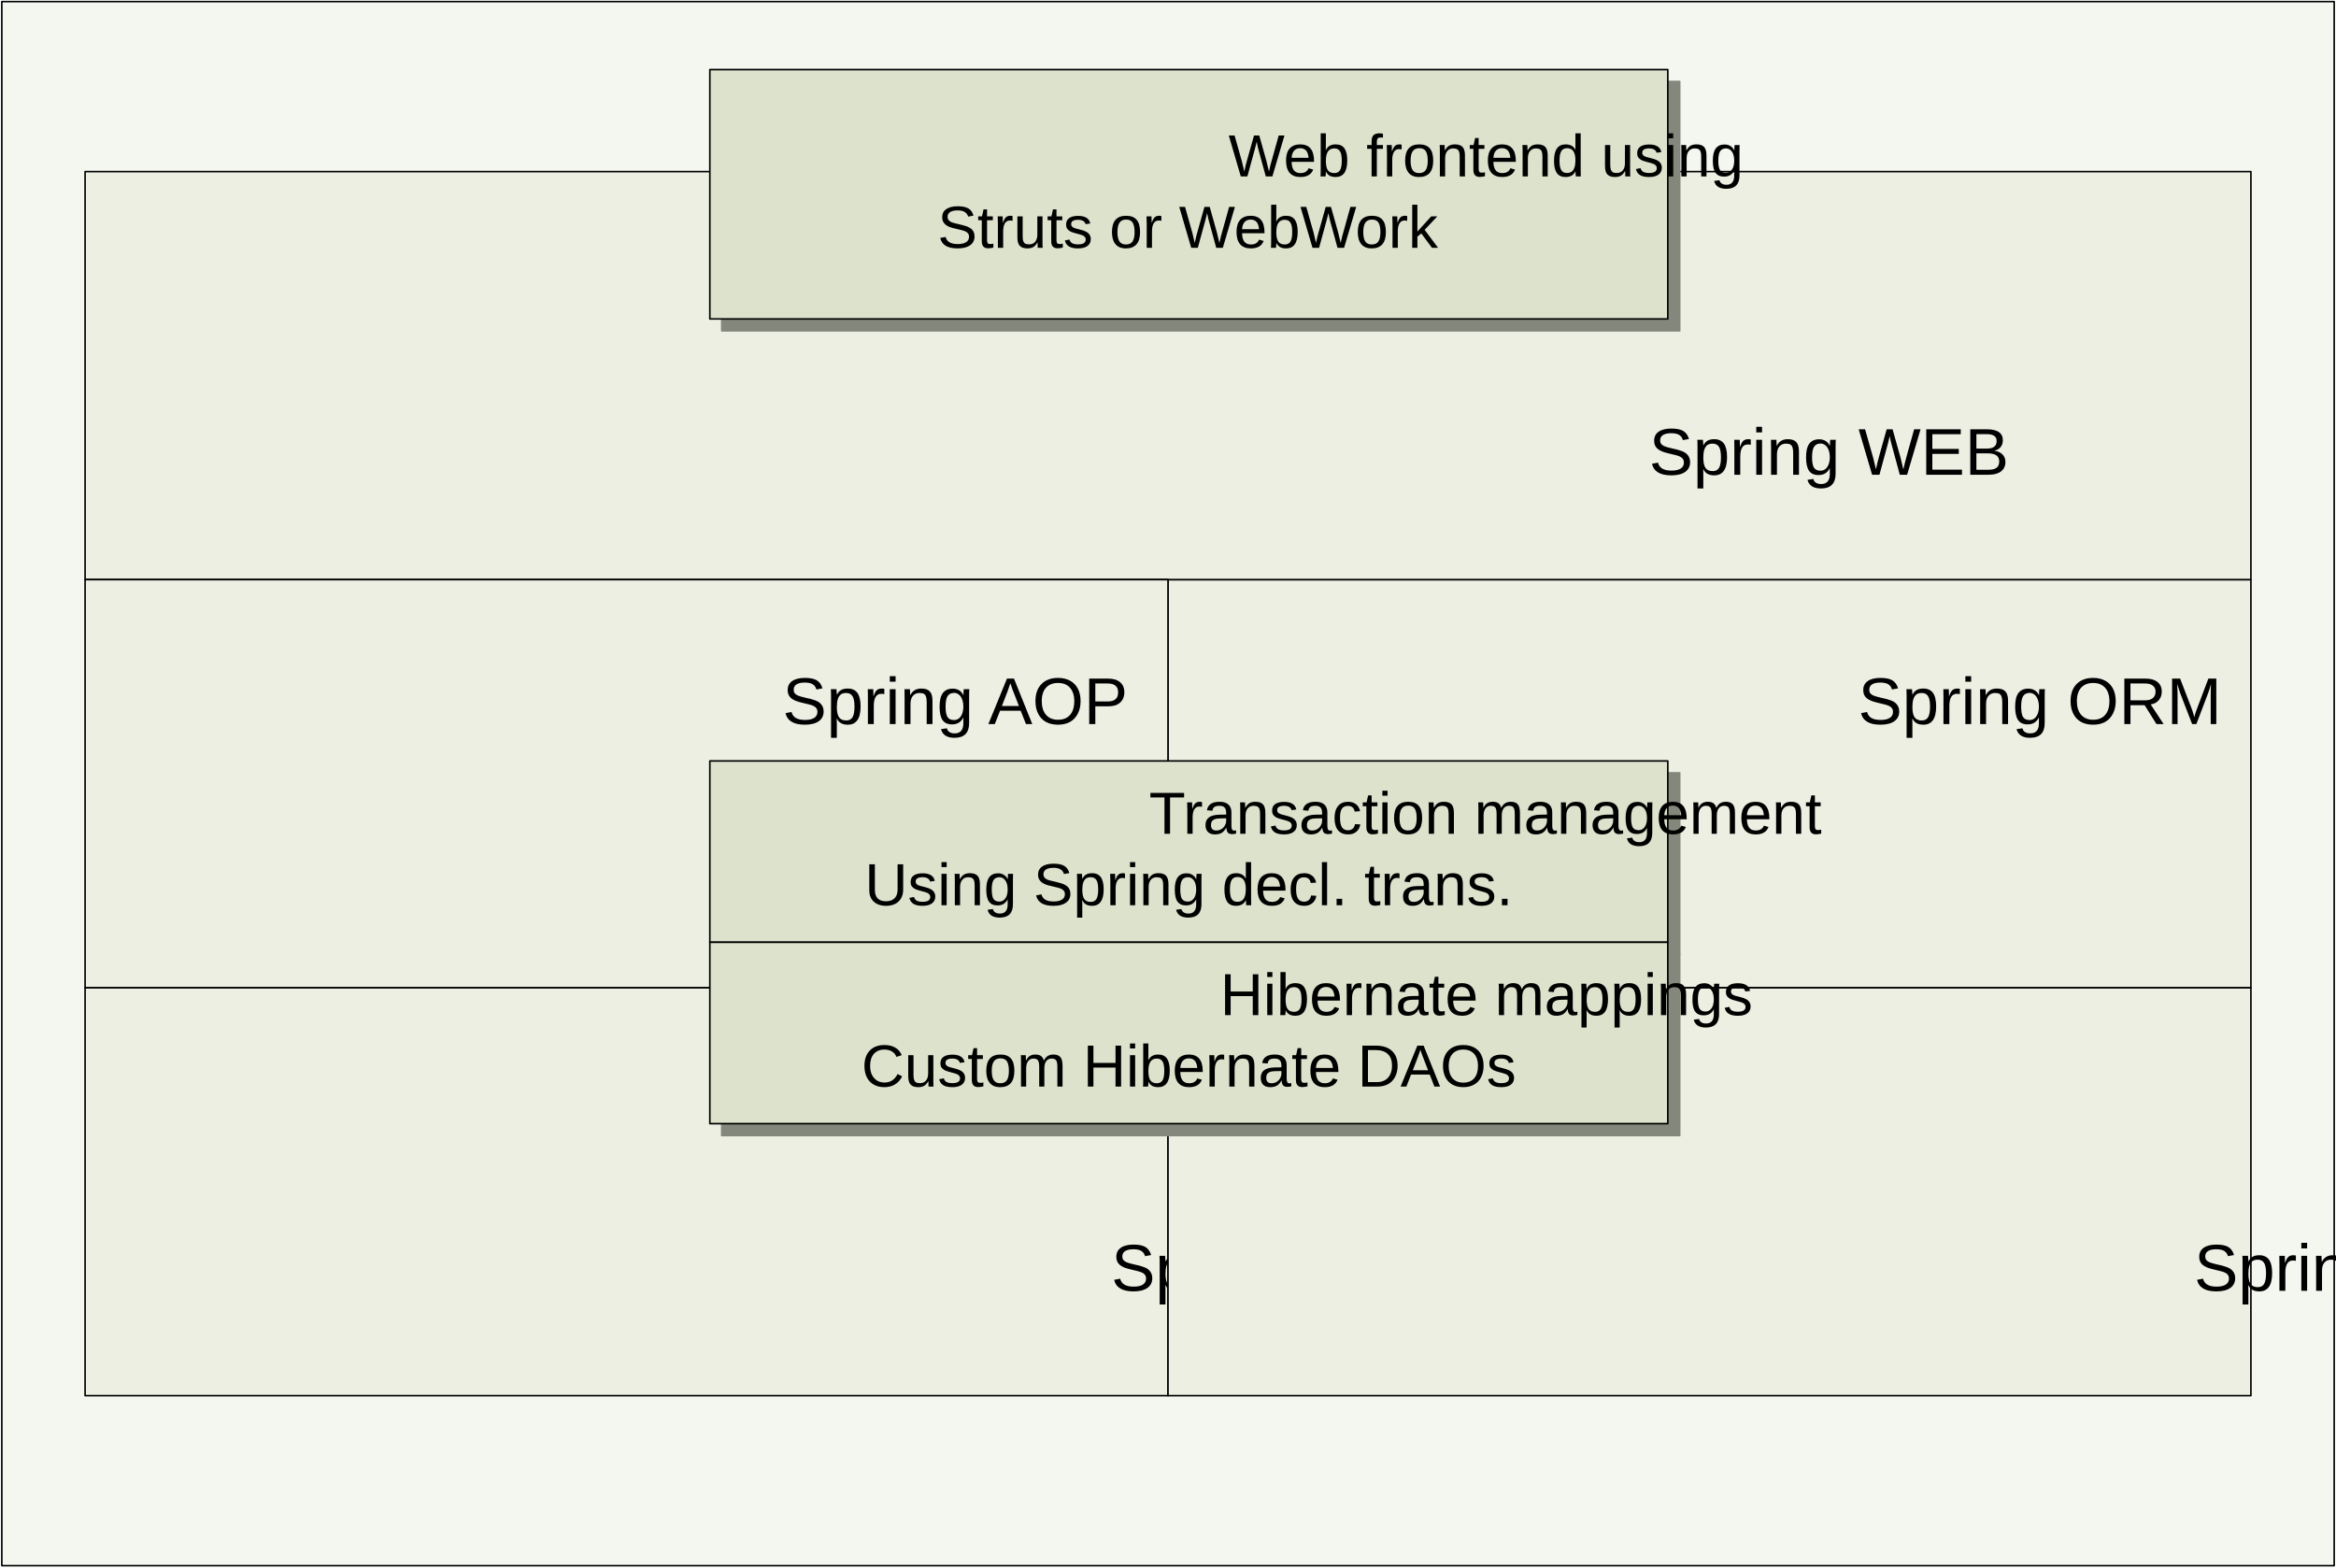
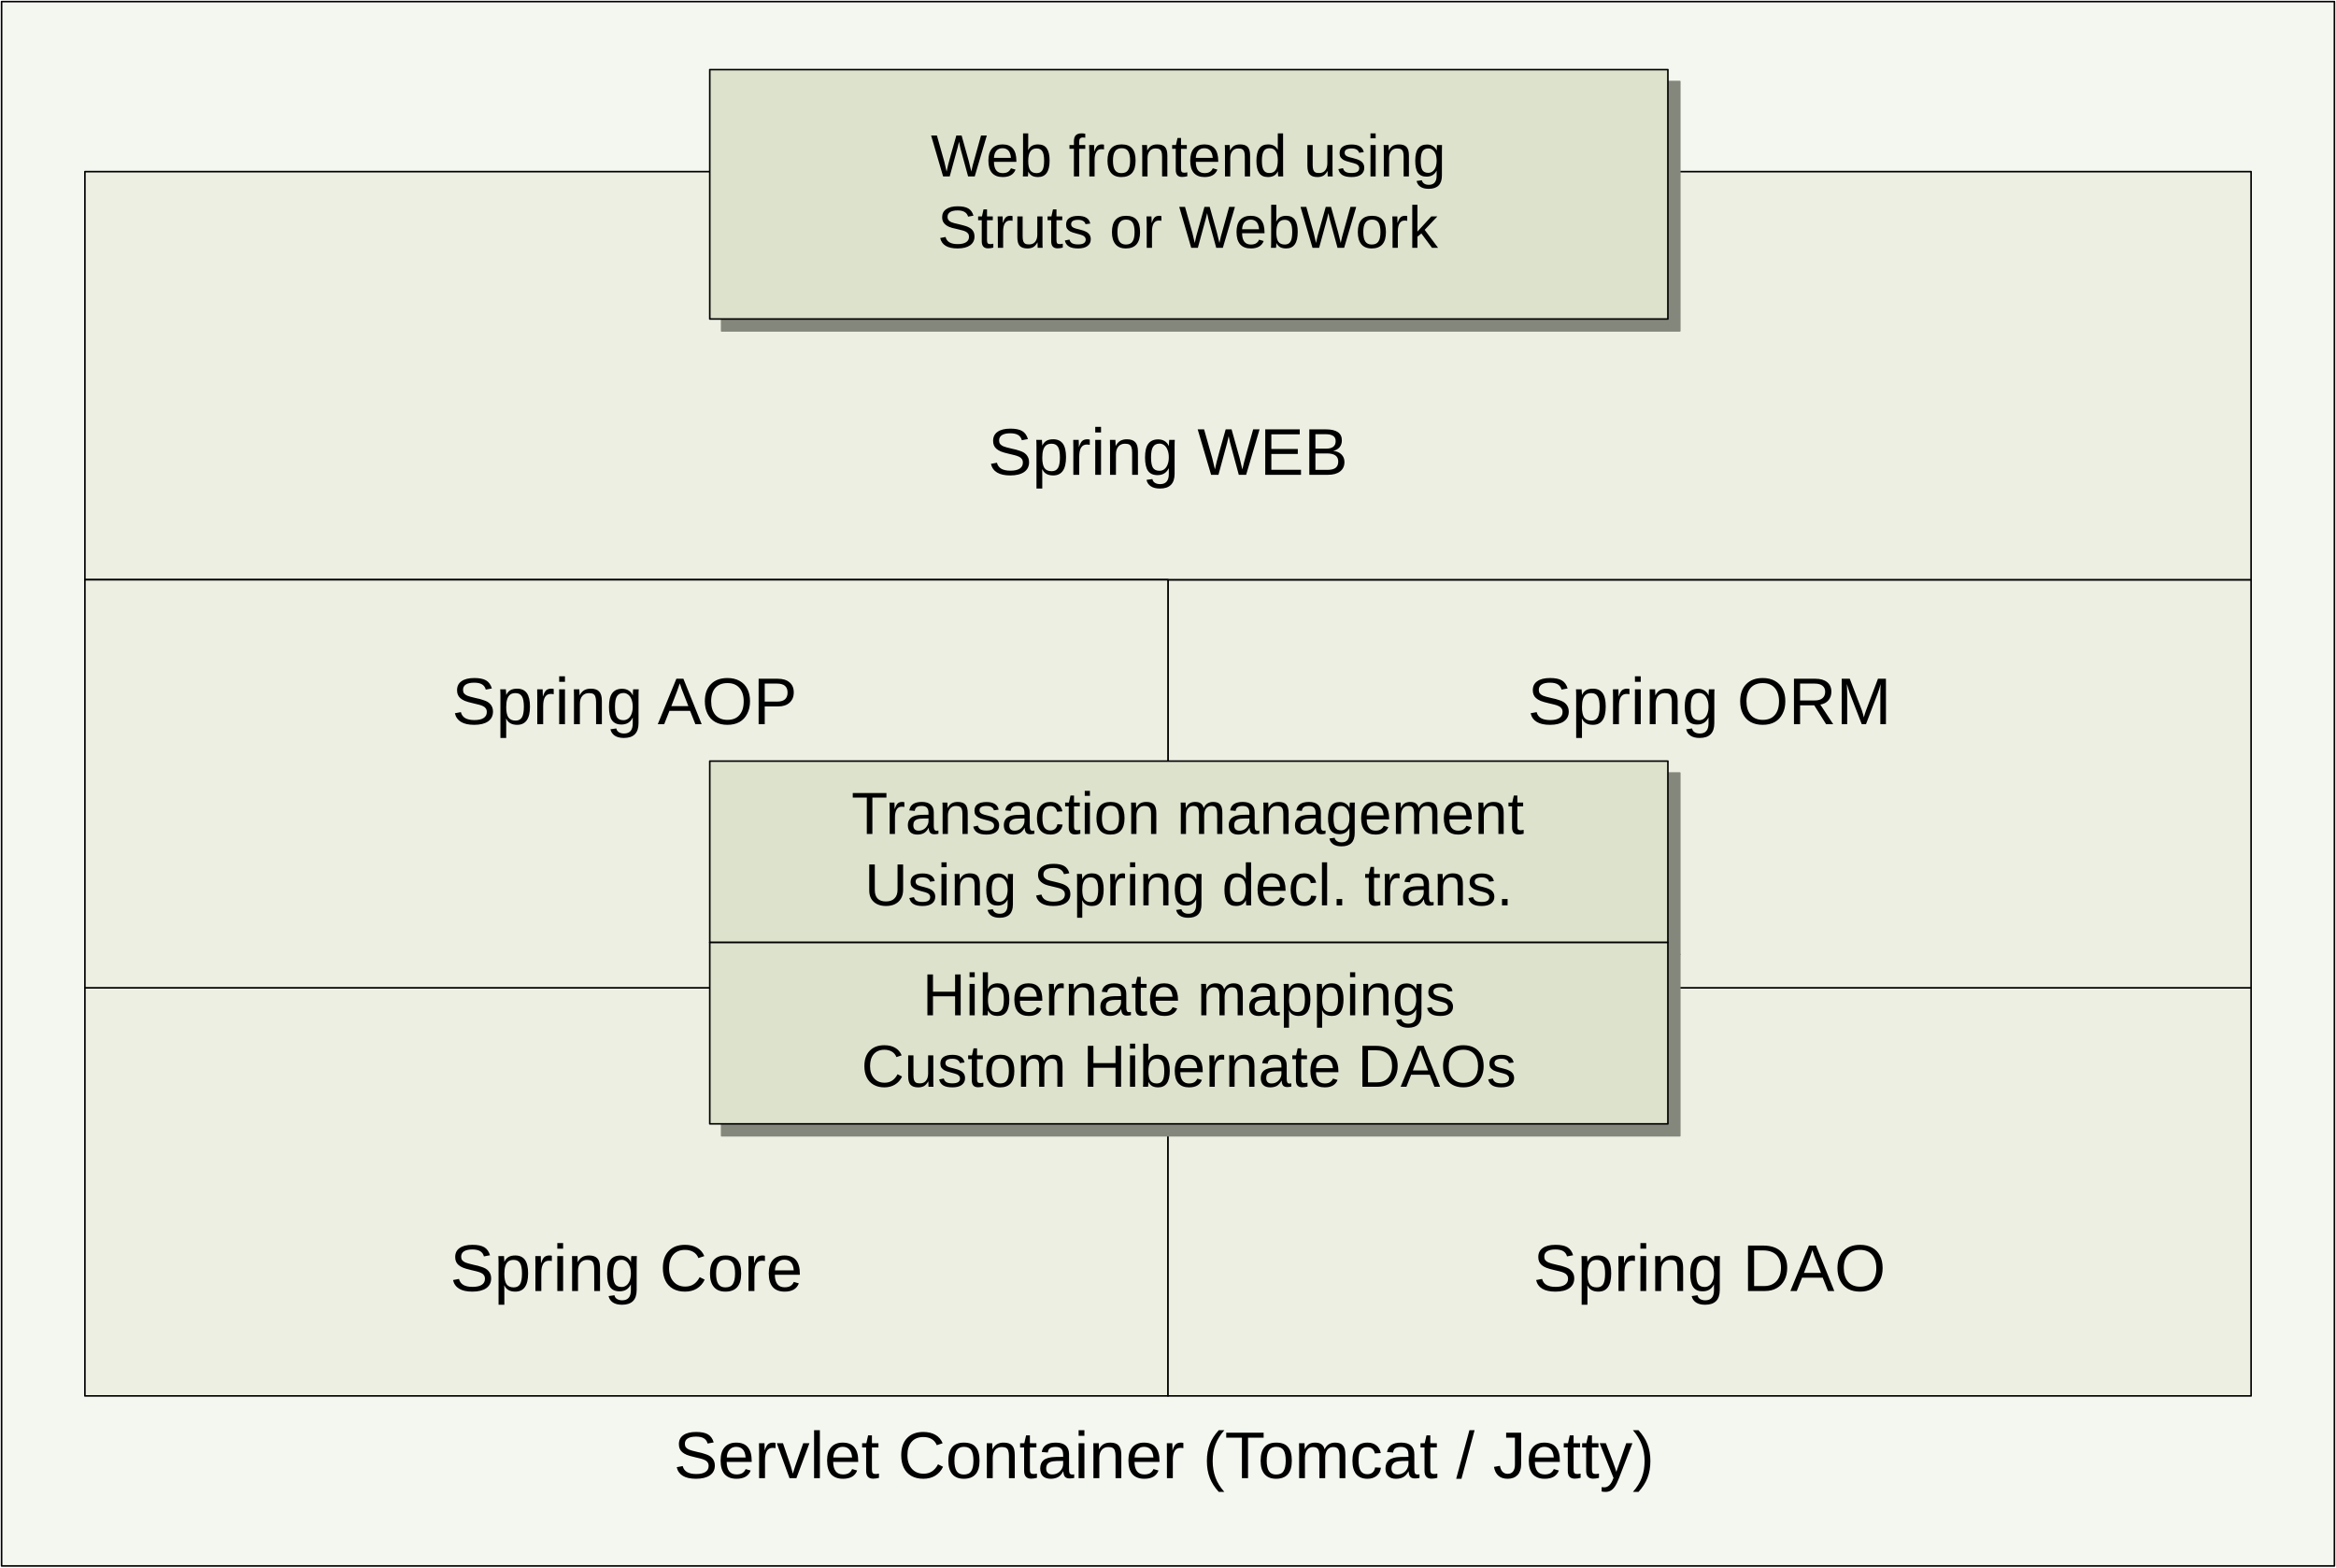
- <svg xmlns="http://www.w3.org/2000/svg" xmlns:ns1="http://schemas.microsoft.com/visio/2003/SVGExtensions/" width="4.907in" height="3.292in" viewBox="0 0 353.28 237.051" xml:space="preserve" color-interpolation-filters="sRGB" class="st9">
-   <ns1:documentProperties ns1:langID="1033" ns1:viewMarkup="false" />
-   <style type="text/css">
- 	
- 		.st1 {fill:#f4f7f0;stroke:#000000;stroke-linecap:round;stroke-linejoin:round;stroke-width:0.24}
- 		.st2 {fill:#000000;font-family:Arial;font-size:0.833em}
- 		.st3 {fill:#ecefe2;stroke:#000000;stroke-linecap:round;stroke-linejoin:round;stroke-width:0.24}
- 		.st4 {visibility:visible}
- 		.st5 {fill:#84877b;stroke:#84877b;stroke-linecap:round;stroke-linejoin:round;stroke-width:0.24}
- 		.st6 {fill:#dde2cd;stroke:#000000;stroke-linecap:round;stroke-linejoin:round;stroke-width:0.24}
- 		.st7 {fill:#000000;font-family:Arial;font-size:0.75em}
- 		.st8 {font-size:1em}
- 		.st9 {fill:none;fill-rule:evenodd;font-size:12;overflow:visible;stroke-linecap:square;stroke-miterlimit:3}
- 	
- 	</style>
-   <g ns1:mID="0" ns1:index="1" ns1:groupContext="foregroundPage">
-     <ns1:pageProperties ns1:drawingScale="1" ns1:pageScale="1" ns1:drawingUnits="0" ns1:shadowOffsetX="9" ns1:shadowOffsetY="-9" />
-     <g id="shape11-1" ns1:mID="11" ns1:groupContext="shape" transform="translate(0.24,-0.24)">
-       <ns1:userDefs>
-         <ns1:ud ns1:nameU="visVersion" ns1:val="VT0(11):26" />
-       </ns1:userDefs>
-       <ns1:textBlock ns1:margins="rect(4,4,4,4)" />
-       <ns1:textRect cx="176.4" cy="118.766" width="352.8" height="236.571" />
-       <rect x="0" y="0.48" width="352.8" height="236.571" class="st1" />
-       <text x="101.65" y="223.77" class="st2" ns1:langID="1033">
-         <ns1:paragraph ns1:horizAlign="1" />
-         <ns1:tabList />
-         <ns1:newlineChar />
-         <ns1:newlineChar />
-         <ns1:newlineChar />
-         <ns1:newlineChar />
-         <ns1:newlineChar />
-         <ns1:newlineChar />
-         <ns1:newlineChar />
-         <ns1:newlineChar />
-         <ns1:newlineChar />
-         <ns1:newlineChar />
-         <ns1:newlineChar />
-         <ns1:newlineChar />
-         <ns1:newlineChar />
-         <ns1:newlineChar />
-         <ns1:newlineChar />
-         <ns1:newlineChar />
-         <ns1:newlineChar />Servlet Container (Tomcat / Jetty)</text>
+ <svg xmlns="http://www.w3.org/2000/svg" width="471.04" height="316.068" class="st9" color-interpolation-filters="sRGB" viewBox="0 0 353.28 237.051" xml:space="preserve">
+   <style type="text/css">.st1{fill:#f4f7f0;stroke:#000;stroke-linecap:round;stroke-linejoin:round;stroke-width:.24}.st2{fill:#000;font-family:Arial;font-size:.833em}.st3{fill:#ecefe2;stroke:#000;stroke-linecap:round;stroke-linejoin:round;stroke-width:.24}.st4{visibility:visible}.st5,.st6{fill:#84877b;stroke:#84877b;stroke-linecap:round;stroke-linejoin:round;stroke-width:.24}.st6{fill:#dde2cd;stroke:#000}.st7{fill:#000;font-family:Arial;font-size:.75em}.st8{font-size:1em}.st9{fill:none;fill-rule:evenodd;font-size:12;overflow:visible;stroke-linecap:square;stroke-miterlimit:3}</style>
+   <g>
+     <g id="shape11-1" transform="translate(0.24,-0.24)">
+       <rect width="352.8" height="236.571" x="0" y=".48" class="st1" />
+       <text x="101.65" y="223.77" class="st2">Servlet Container (Tomcat / Jetty)</text>
    </g>
-     <g id="shape6-4" ns1:mID="6" ns1:groupContext="shape" transform="translate(12.84,-25.9543)">
-       <ns1:userDefs>
-         <ns1:ud ns1:nameU="visVersion" ns1:val="VT0(11):26" />
-       </ns1:userDefs>
-       <ns1:textBlock ns1:margins="rect(4,4,4,4)" />
-       <ns1:textRect cx="81.9" cy="206.194" width="163.8" height="61.714" />
-       <rect x="0" y="175.337" width="163.8" height="61.714" class="st3" />
-       <text x="55.22" y="221.19" class="st2" ns1:langID="1033">
-         <ns1:paragraph ns1:horizAlign="1" />
-         <ns1:tabList />
-         <ns1:newlineChar />
-         <ns1:newlineChar />Spring Core</text>
+     <g id="shape6-4" transform="translate(12.84,-25.9543)">
+       <rect width="163.8" height="61.714" x="0" y="175.337" class="st3" />
+       <text x="55.22" y="221.19" class="st2">Spring Core</text>
    </g>
-     <g id="shape7-7" ns1:mID="7" ns1:groupContext="shape" transform="translate(176.64,-25.9543)">
-       <ns1:userDefs>
-         <ns1:ud ns1:nameU="visVersion" ns1:val="VT0(11):26" />
-       </ns1:userDefs>
-       <ns1:textBlock ns1:margins="rect(4,4,4,4)" />
-       <ns1:textRect cx="81.9" cy="206.194" width="163.81" height="61.714" />
-       <rect x="0" y="175.337" width="163.8" height="61.714" class="st3" />
-       <text x="55.22" y="221.19" class="st2" ns1:langID="1033">
-         <ns1:paragraph ns1:horizAlign="1" />
-         <ns1:tabList />
-         <ns1:newlineChar />
-         <ns1:newlineChar />Spring DAO</text>
+     <g id="shape7-7" transform="translate(176.64,-25.9543)">
+       <rect width="163.8" height="61.714" x="0" y="175.337" class="st3" />
+       <text x="55.22" y="221.19" class="st2">Spring DAO</text>
    </g>
-     <g id="shape8-10" ns1:mID="8" ns1:groupContext="shape" transform="translate(176.64,-87.6686)">
-       <ns1:userDefs>
-         <ns1:ud ns1:nameU="visVersion" ns1:val="VT0(11):26" />
-       </ns1:userDefs>
-       <ns1:textBlock ns1:margins="rect(4,4,4,4)" />
-       <ns1:textRect cx="81.9" cy="206.194" width="163.8" height="61.714" />
-       <rect x="0" y="175.337" width="163.8" height="61.714" class="st3" />
-       <text x="54.39" y="197.19" class="st2" ns1:langID="1033">
-         <ns1:paragraph ns1:horizAlign="1" />
-         <ns1:tabList />Spring ORM<ns1:newlineChar />
-         <ns1:newlineChar />
+     <g id="shape8-10" transform="translate(176.64,-87.6686)">
+       <rect width="163.8" height="61.714" x="0" y="175.337" class="st3" />
+       <text x="54.39" y="197.19" class="st2">Spring ORM</text>
+     </g>
+     <g id="shape9-13" transform="translate(12.84,-149.383)">
+       <rect width="327.6" height="61.714" x="0" y="175.337" class="st3" />
+       <text x="136.57" y="221.19" class="st2">Spring WEB</text>
+     </g>
+     <g id="shape10-16" transform="translate(107.34,-188.811)">
+       <g id="shadow10-17" class="st4" transform="matrix(1,0,0,1,1.8,1.8)">
+         <rect width="144.9" height="37.714" x="0" y="199.337" class="st5" />
+       </g>
+       <rect width="144.9" height="37.714" x="0" y="199.337" class="st6" />
+       <text x="33.43" y="215.49" class="st7">Web frontend using<tspan x="34.44" class="st8" dy="1.2em">Struts or WebWork</tspan>
      </text>
    </g>
-     <g id="shape9-13" ns1:mID="9" ns1:groupContext="shape" transform="translate(12.84,-149.383)">
-       <ns1:userDefs>
-         <ns1:ud ns1:nameU="visVersion" ns1:val="VT0(11):26" />
-       </ns1:userDefs>
-       <ns1:textBlock ns1:margins="rect(4,4,4,4)" />
-       <ns1:textRect cx="163.8" cy="206.194" width="327.6" height="61.714" />
-       <rect x="0" y="175.337" width="327.6" height="61.714" class="st3" />
-       <text x="136.57" y="221.19" class="st2" ns1:langID="1033">
-         <ns1:paragraph ns1:horizAlign="1" />
-         <ns1:tabList />
-         <ns1:newlineChar />
-         <ns1:newlineChar />Spring WEB</text>
+     <g id="shape12-22" transform="translate(12.84,-87.6686)">
+       <rect width="163.8" height="61.714" x="0" y="175.337" class="st3" />
+       <text x="55.5" y="197.19" class="st2">Spring AOP</text>
    </g>
-     <g id="shape10-16" ns1:mID="10" ns1:groupContext="shape" transform="translate(107.34,-188.811)">
-       <ns1:userDefs>
-         <ns1:ud ns1:nameU="visVersion" ns1:val="VT0(11):26" />
-       </ns1:userDefs>
-       <ns1:textBlock ns1:margins="rect(4,4,4,4)" />
-       <ns1:textRect cx="72.45" cy="218.194" width="144.91" height="37.714" />
-       <g id="shadow10-17" ns1:groupContext="shadow" ns1:shadowOffsetX="1.8" ns1:shadowOffsetY="-1.8" ns1:shadowType="1" transform="matrix(1,0,0,1,1.8,1.8)" class="st4">
-         <rect x="0" y="199.337" width="144.9" height="37.714" class="st5" />
+     <g id="shape13-25" transform="translate(107.34,-94.5257)">
+       <g id="shadow13-26" class="st4" transform="matrix(1,0,0,1,1.8,1.8)">
+         <rect width="144.9" height="27.429" x="0" y="209.623" class="st5" />
      </g>
-       <rect x="0" y="199.337" width="144.9" height="37.714" class="st6" />
-       <text x="33.43" y="215.49" class="st7" ns1:langID="1033">
-         <ns1:paragraph ns1:horizAlign="1" />
-         <ns1:tabList />Web frontend using<ns1:newlineChar />
-         <tspan x="34.44" dy="1.2em" class="st8">Struts or WebWork</tspan>
-       </text>
+       <rect width="144.9" height="27.429" x="0" y="209.623" class="st6" />
+       <text x="21.42" y="220.64" class="st7">Transaction management<tspan x="23.43" class="st8" dy="1.2em">Using Spring decl</tspan>. trans.</text>
    </g>
-     <g id="shape12-22" ns1:mID="12" ns1:groupContext="shape" transform="translate(12.84,-87.6686)">
-       <ns1:userDefs>
-         <ns1:ud ns1:nameU="visVersion" ns1:val="VT0(11):26" />
-       </ns1:userDefs>
-       <ns1:textBlock ns1:margins="rect(4,4,4,4)" />
-       <ns1:textRect cx="81.9" cy="206.194" width="163.8" height="61.714" />
-       <rect x="0" y="175.337" width="163.8" height="61.714" class="st3" />
-       <text x="55.5" y="197.19" class="st2" ns1:langID="1033">
-         <ns1:paragraph ns1:horizAlign="1" />
-         <ns1:tabList />Spring AOP<ns1:newlineChar />
-         <ns1:newlineChar />
-       </text>
-     </g>
-     <g id="shape13-25" ns1:mID="13" ns1:groupContext="shape" transform="translate(107.34,-94.5257)">
-       <ns1:userDefs>
-         <ns1:ud ns1:nameU="visVersion" ns1:val="VT0(11):26" />
-       </ns1:userDefs>
-       <ns1:textBlock ns1:margins="rect(4,4,4,4)" />
-       <ns1:textRect cx="72.45" cy="223.337" width="144.91" height="27.429" />
-       <g id="shadow13-26" ns1:groupContext="shadow" ns1:shadowOffsetX="1.8" ns1:shadowOffsetY="-1.8" ns1:shadowType="1" transform="matrix(1,0,0,1,1.8,1.8)" class="st4">
-         <rect x="0" y="209.623" width="144.9" height="27.429" class="st5" />
+     <g id="shape5-31" transform="translate(107.34,-67.0971)">
+       <g id="shadow5-32" class="st4" transform="matrix(1,0,0,1,1.8,1.8)">
+         <rect width="144.9" height="27.429" x="0" y="209.623" class="st5" />
      </g>
-       <rect x="0" y="209.623" width="144.9" height="27.429" class="st6" />
-       <text x="21.42" y="220.64" class="st7" ns1:langID="1033">
-         <ns1:paragraph ns1:horizAlign="1" />
-         <ns1:tabList />Transaction management<ns1:newlineChar />
-         <tspan x="23.43" dy="1.2em" class="st8">Using Spring decl</tspan>. trans.</text>
-     </g>
-     <g id="shape5-31" ns1:mID="5" ns1:groupContext="shape" transform="translate(107.34,-67.0971)">
-       <ns1:userDefs>
-         <ns1:ud ns1:nameU="visVersion" ns1:val="VT0(11):26" />
-       </ns1:userDefs>
-       <ns1:textBlock ns1:margins="rect(4,4,4,4)" />
-       <ns1:textRect cx="72.45" cy="223.337" width="144.91" height="27.429" />
-       <g id="shadow5-32" ns1:groupContext="shadow" ns1:shadowOffsetX="1.8" ns1:shadowOffsetY="-1.8" ns1:shadowType="1" transform="matrix(1,0,0,1,1.8,1.8)" class="st4">
-         <rect x="0" y="209.623" width="144.9" height="27.429" class="st5" />
-       </g>
-       <rect x="0" y="209.623" width="144.9" height="27.429" class="st6" />
-       <text x="32.18" y="220.64" class="st7" ns1:langID="1033">
-         <ns1:paragraph ns1:horizAlign="1" />
-         <ns1:tabList />Hibernate mappings<ns1:newlineChar />
-         <tspan x="22.93" dy="1.2em" class="st8">Custom Hibernate DAOs</tspan>
+       <rect width="144.9" height="27.429" x="0" y="209.623" class="st6" />
+       <text x="32.18" y="220.64" class="st7">Hibernate mappings<tspan x="22.93" class="st8" dy="1.2em">Custom Hibernate DAOs</tspan>
      </text>
    </g>
  </g>
</svg>
